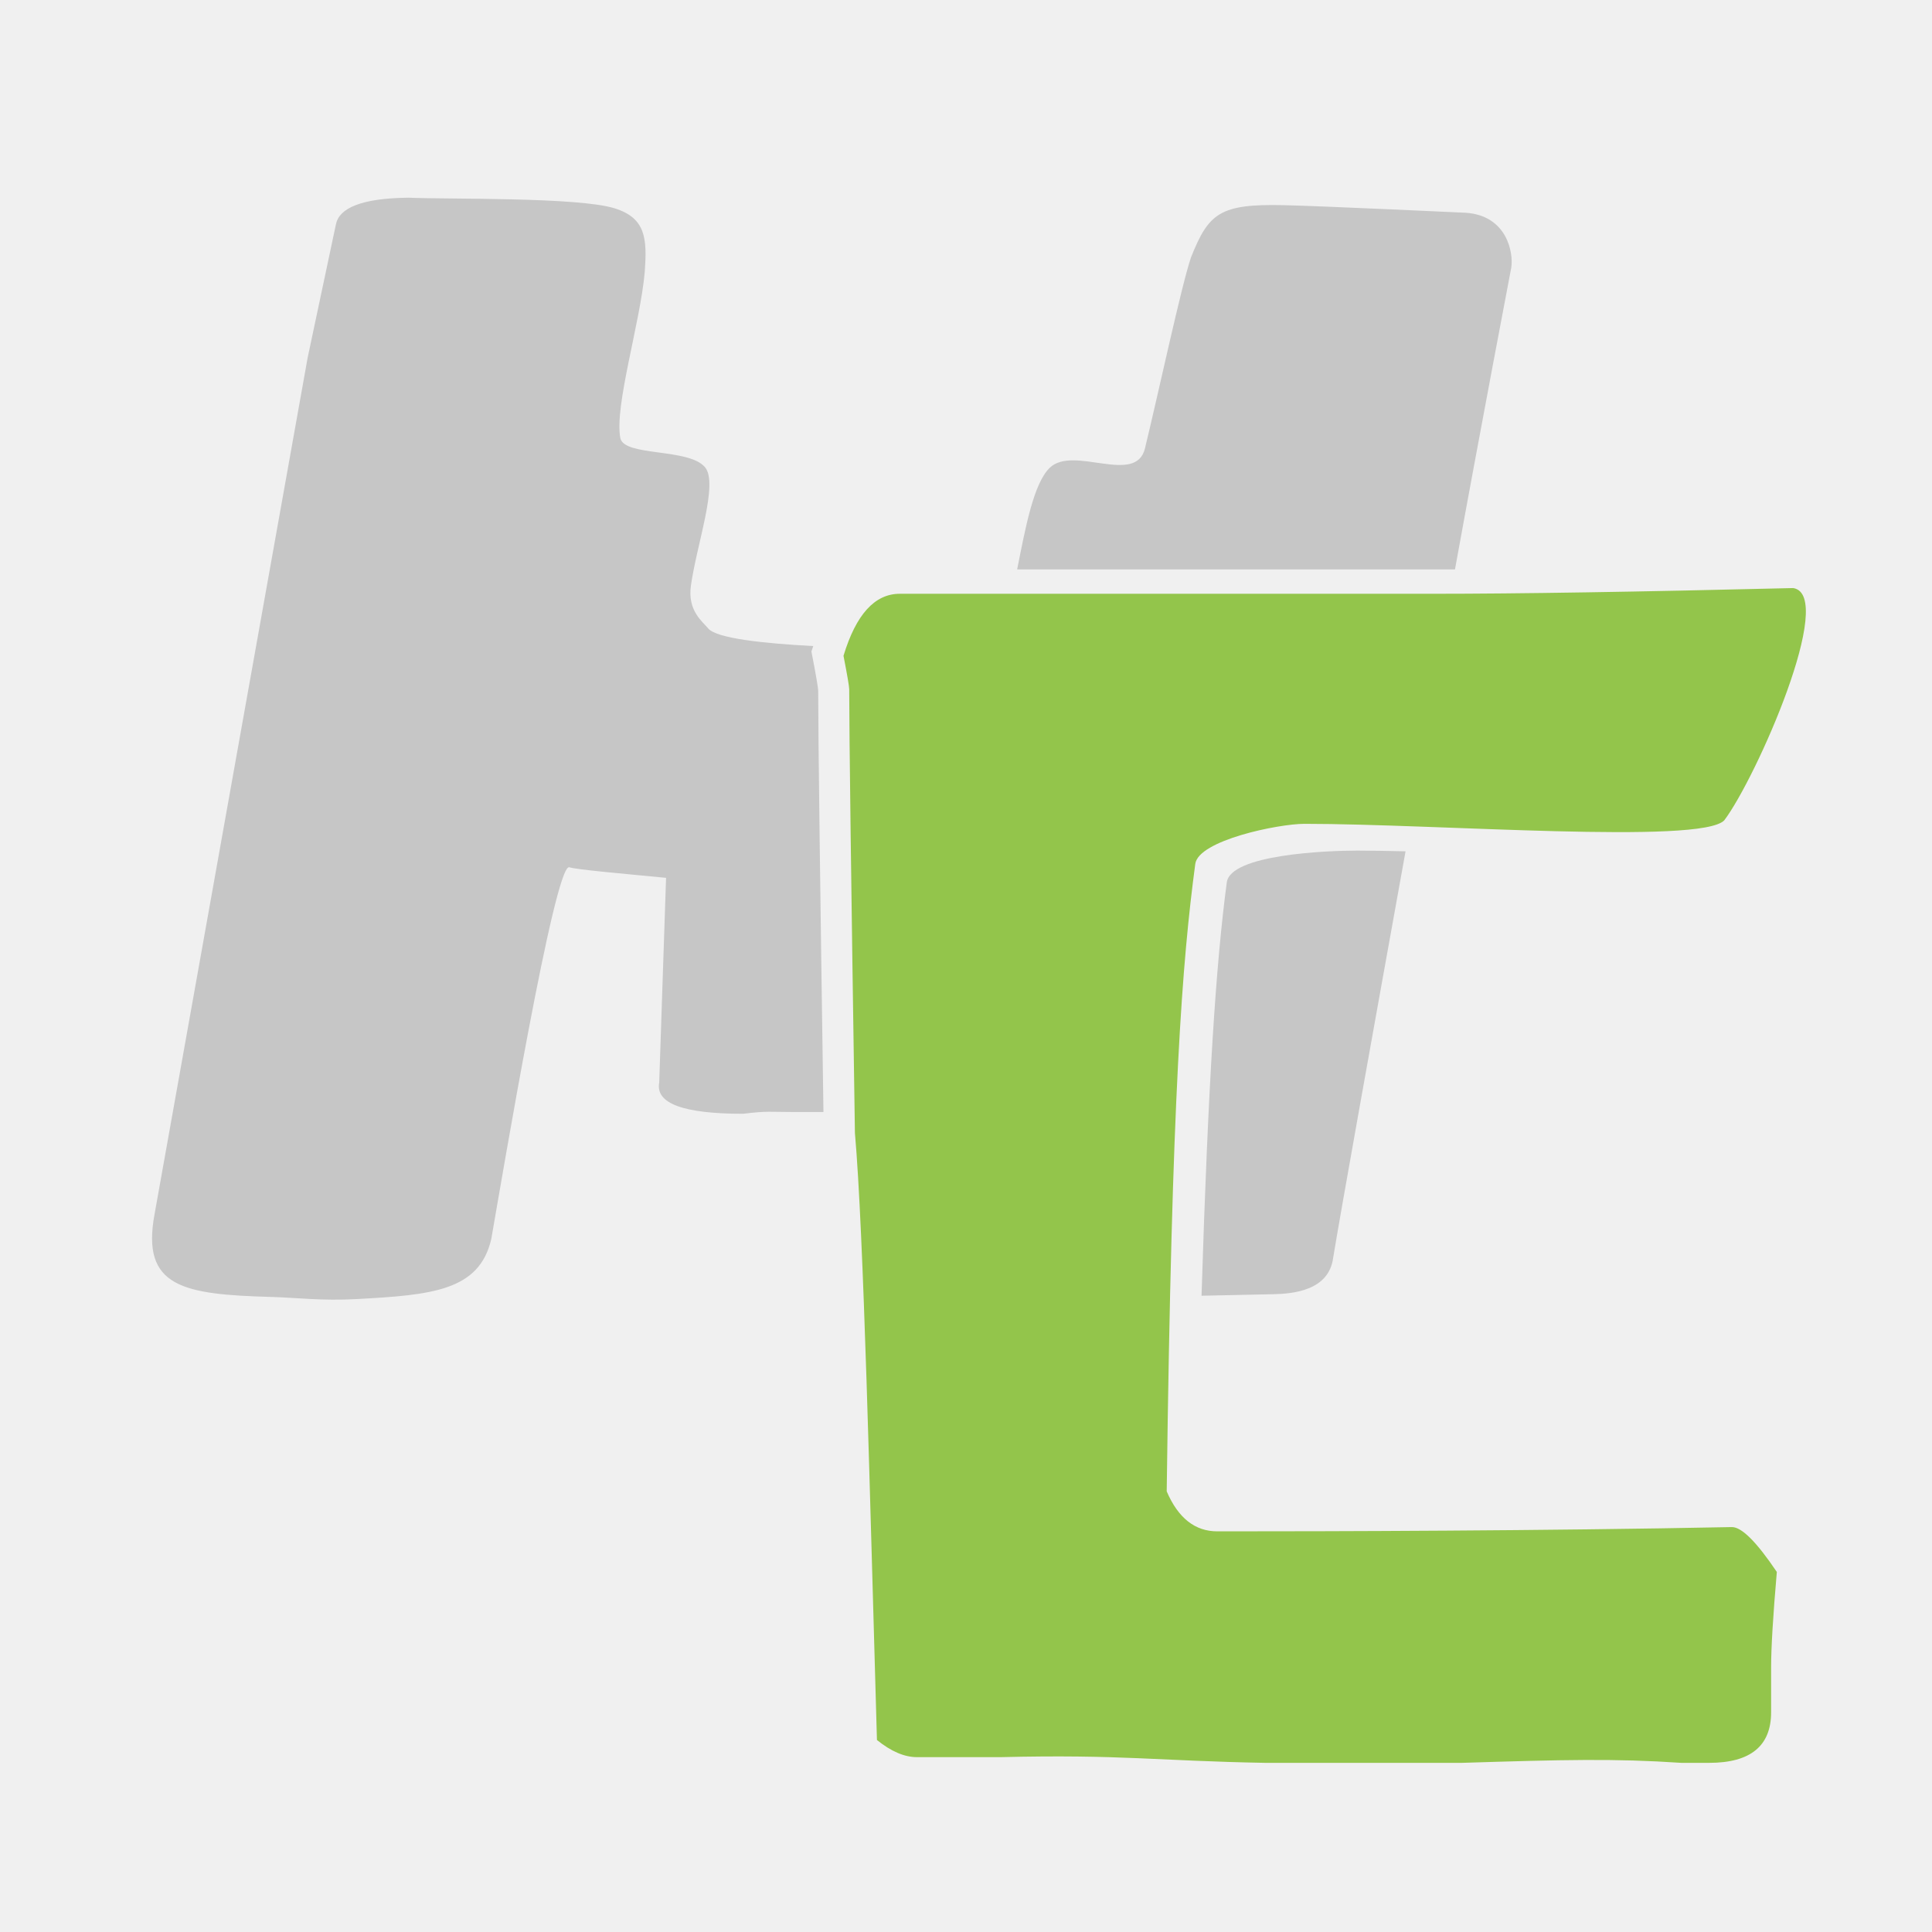
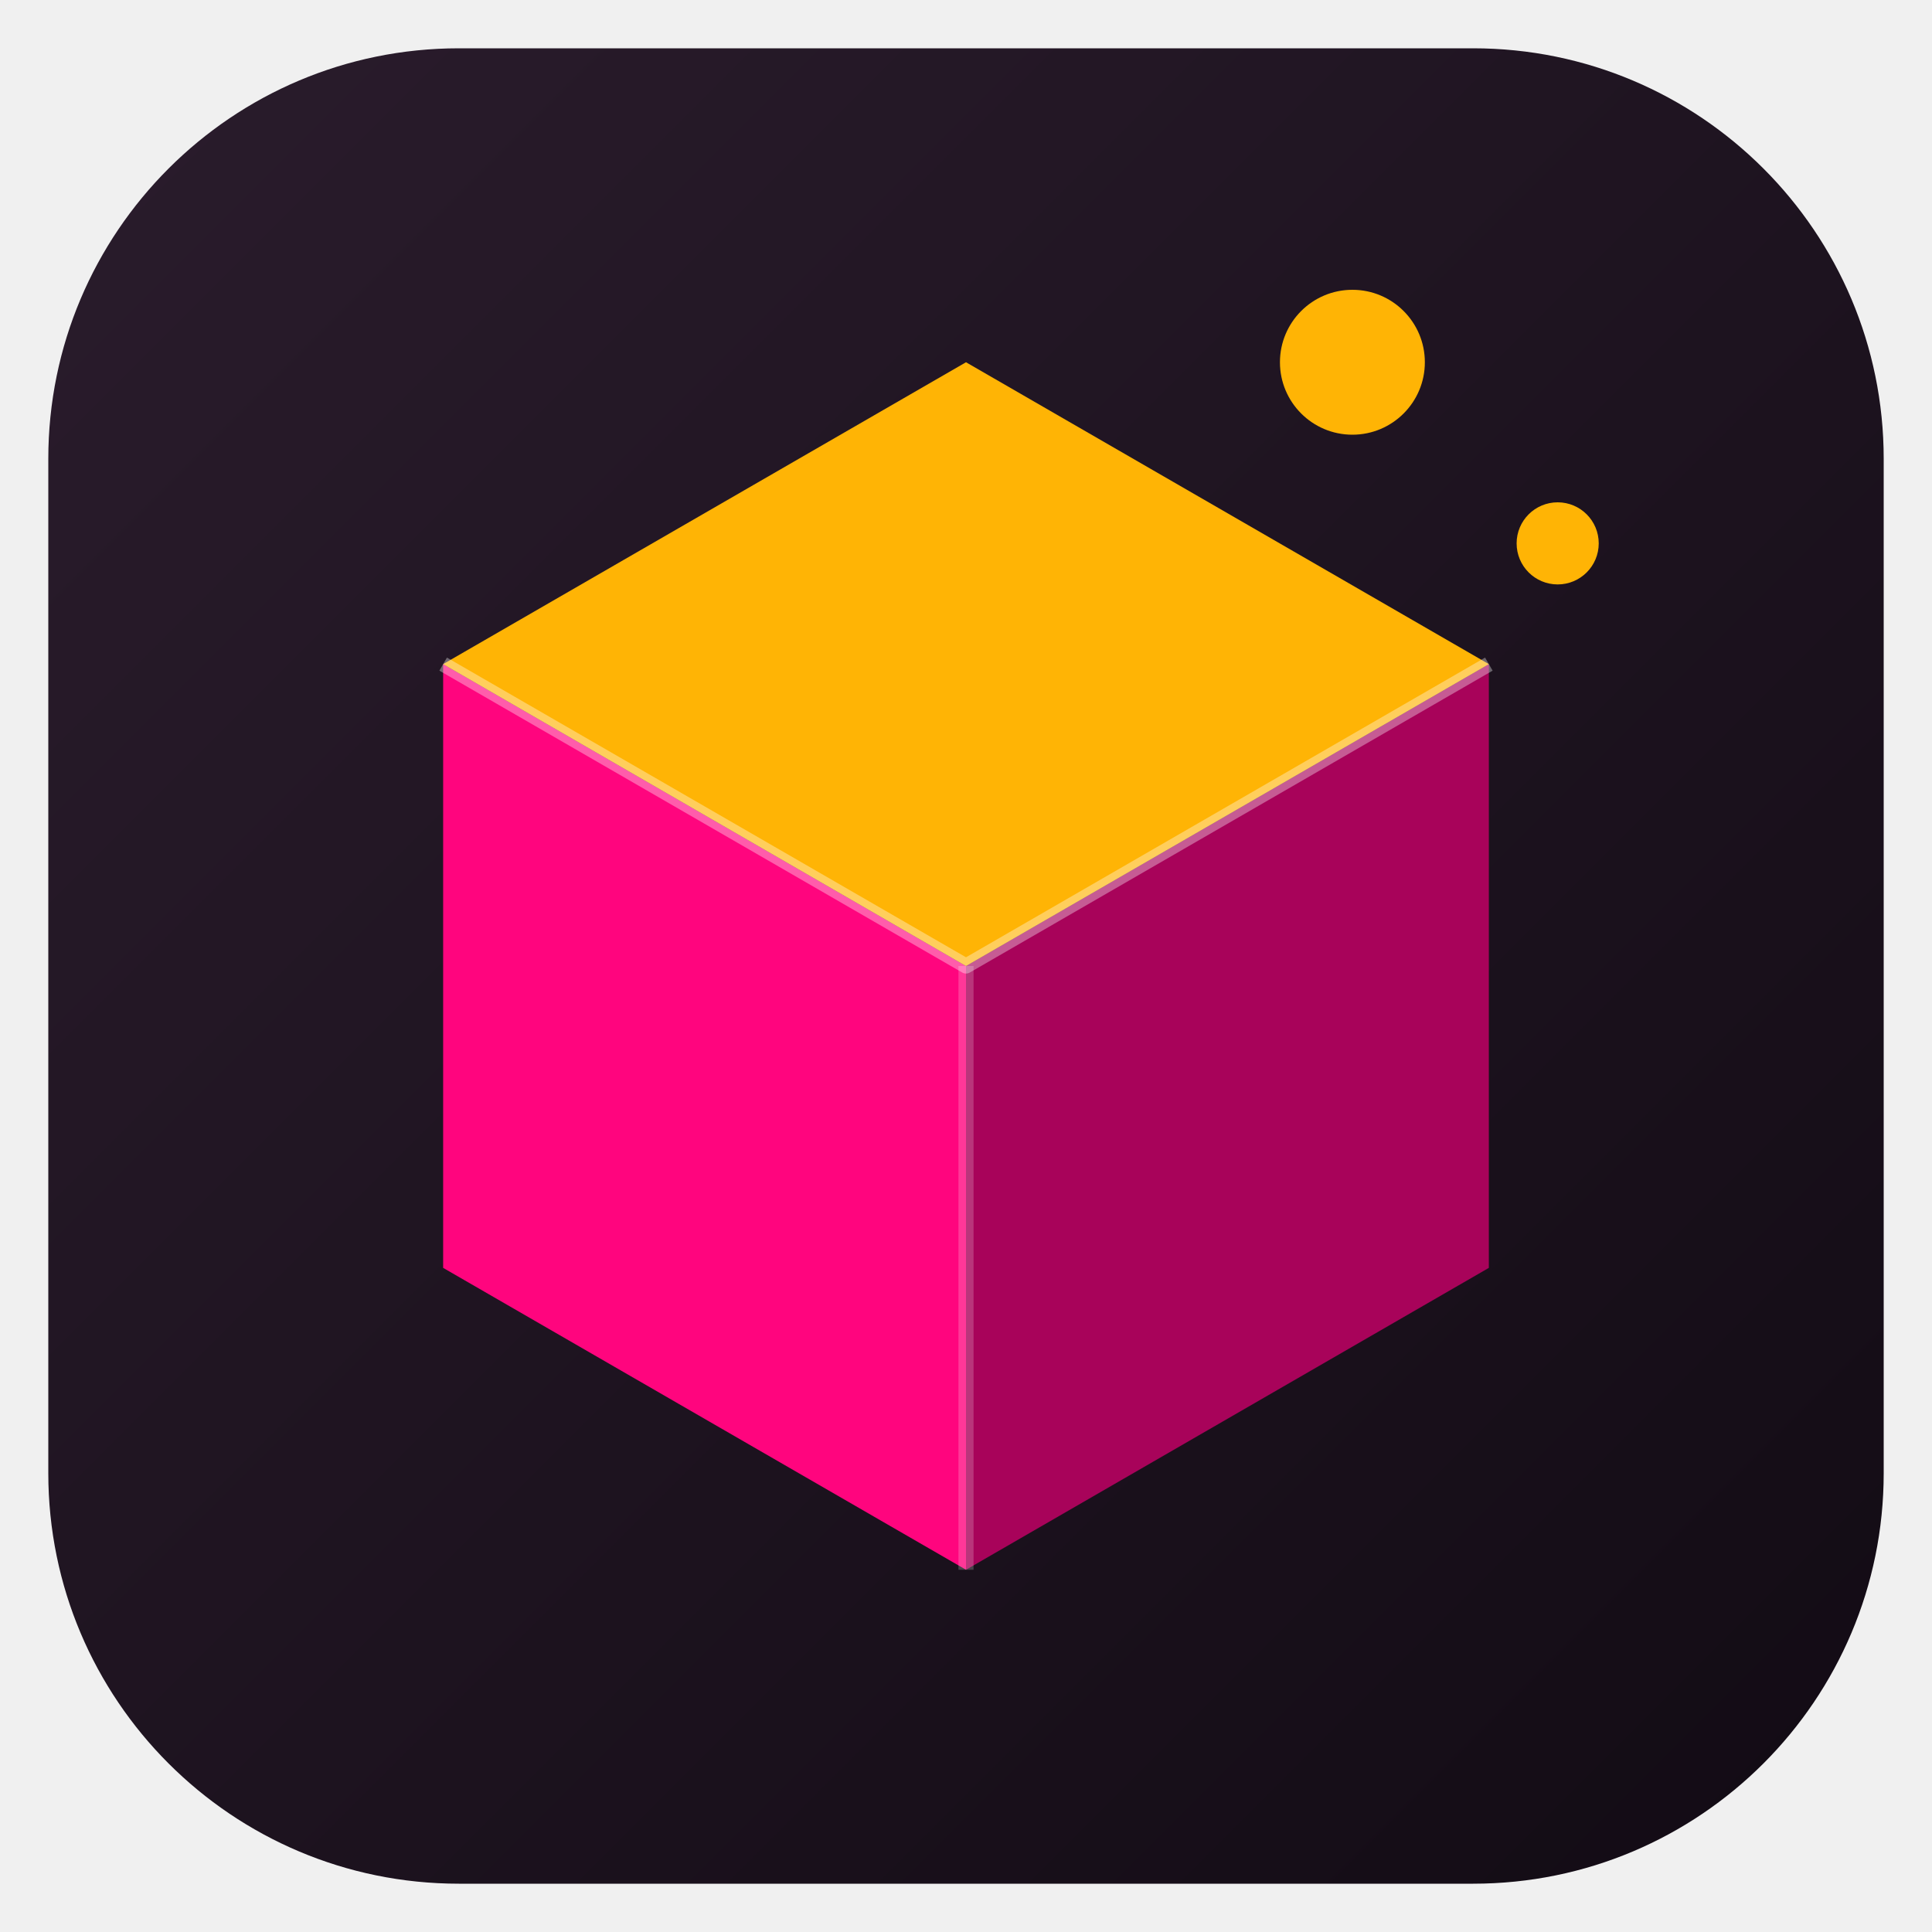
<svg xmlns="http://www.w3.org/2000/svg" width="128pt" height="128pt" version="1.1" viewBox="0 0 160 160">
-   <g transform="translate(0,-892.36)">
-     <path d="m148.5 941.06c3.628 0.562-3.059 15.737-5.707 19.239-1.951 2.009-23.762 0.287-34.764 0.287-2.162 0-8.807 1.367-9.043 3.332-1.079 8.094-1.939 18.802-2.364 51.951 0.946 2.207 2.342 3.311 4.189 3.311h0.473c8.828 0 26.429-0.039 42.149-0.354 0.811 0 2.049 1.239 3.716 3.716-0.315 3.648-0.473 6.283-0.473 7.905v3.716c0 2.793-1.712 4.189-5.135 4.189h-2.297c-5.551-0.372-9.709-0.263-18.175 0h-16.283c-8.944-0.16-11.944-0.713-21.891-0.473h-6.959c-1.036 0-2.139-0.473-3.311-1.419-0.6-20.777-1.095-41.966-1.824-50.267-0.315-20.81-0.473-33.061-0.473-36.754 0-0.225-0.158-1.149-0.473-2.77 1.036-3.423 2.59-5.135 4.662-5.135h44.186c6.982 0 16.913-0.158 29.795-0.473z" fill="#93c54b" />
-     <g transform="translate(-24.517,42.4)" fill="#c6c6c6">
-       <path transform="matrix(.9375 0 0 .9375 24.517 849.96)" d="m36.08 17.465c-4.243 0.041-6.121 0.956-6.404 2.342l-2.502 11.805-13.521 75.648c-1.202 6.458 2.531 7.091 10.334 7.309 2.19 0.061 4.434 0.354 7.498 0.188 6.632-0.36 10.863-0.713 11.916-5.32 1-5.735 5.551-32.832 6.863-32.832 0.726 0.224 4.443 0.538 8.574 0.941l-0.605 18.086c-0.351 1.838 2.12 2.756 7.414 2.756 2.133-0.269 2.466-0.156 4.457-0.156h2.637c-0.289-19.683-0.465-33.204-0.465-37.182 0-0.285-0.199-1.452-0.598-3.502 0.051-0.169 0.111-0.314 0.164-0.477-4.463-0.238-8.507-0.68-9.27-1.543-0.507-0.622-1.848-1.565-1.541-3.777 0.507-3.656 2.45-9.034 1.25-10.475-1.424-1.709-7.104-0.932-7.479-2.559-0.556-2.818 1.773-10.229 2.156-14.729 0.202-2.883 0.111-4.726-2.67-5.588-3.241-1.005-14.653-0.783-18.209-0.936zm77.281 0.658c-5.604-0.122-6.597 0.711-8.146 4.6-0.849 2.474-2.847 11.843-4.07 16.877-0.81 3.33-6.336-0.318-8.428 1.736-1.416 1.391-2.128 5.261-2.865 8.963h38.676c2.249-12.401 4.973-26.66 4.973-26.66 0.207-1.31-0.377-4.615-4.047-4.846 0 0-12.745-0.597-16.092-0.67zm6.564 57.016c-2.733 0-11.257 0.338-11.556 2.822-0.954 7.154-1.639 17.546-2.229 36.5l6.33-0.135c1.764-0.037 4.927-0.319 5.299-3.227 0.688-4.19 3.45-19.576 6.393-35.896-1.474-0.031-2.962-0.064-4.236-0.064z" fill="#c6c6c6" />
-     </g>
-   </g>
+   <defs>
+     <linearGradient id="bg" x1="0" y1="0" x2="1" y2="1">
+       <stop offset="0" stop-color="#2a1c2c" />
+       <stop offset="1" stop-color="#120b14" />
+     </linearGradient>
+   </defs>
+   <rect x="4" y="4" width="152" height="152" rx="34" fill="url(#bg)" />
+   <polygon points="36.70,55.00 80.00,80.00 80.00,130.00 36.70,105.00" fill="#FF057E" />
+   <polygon points="80.00,80.00 123.30,55.00 123.30,105.00 80.00,130.00" fill="#A8035A" />
+   <polygon points="80.00,30.00 123.30,55.00 80.00,80.00 36.70,55.00" fill="#FFB405" />
+   <polyline points="36.70,55.00 80.00,80.00 123.30,55.00" fill="none" stroke="#ffffff" stroke-opacity="0.35" stroke-width="1.25" stroke-linejoin="round" />
+   <line x1="80.00" y1="80.00" x2="80.00" y2="130.00" stroke="#ffffff" stroke-opacity="0.2" stroke-width="1.25" />
+   <circle cx="112" cy="30" r="6.0" fill="#FFB405" />
+   <circle cx="129" cy="45" r="3.4" fill="#FFB405" />
</svg>
